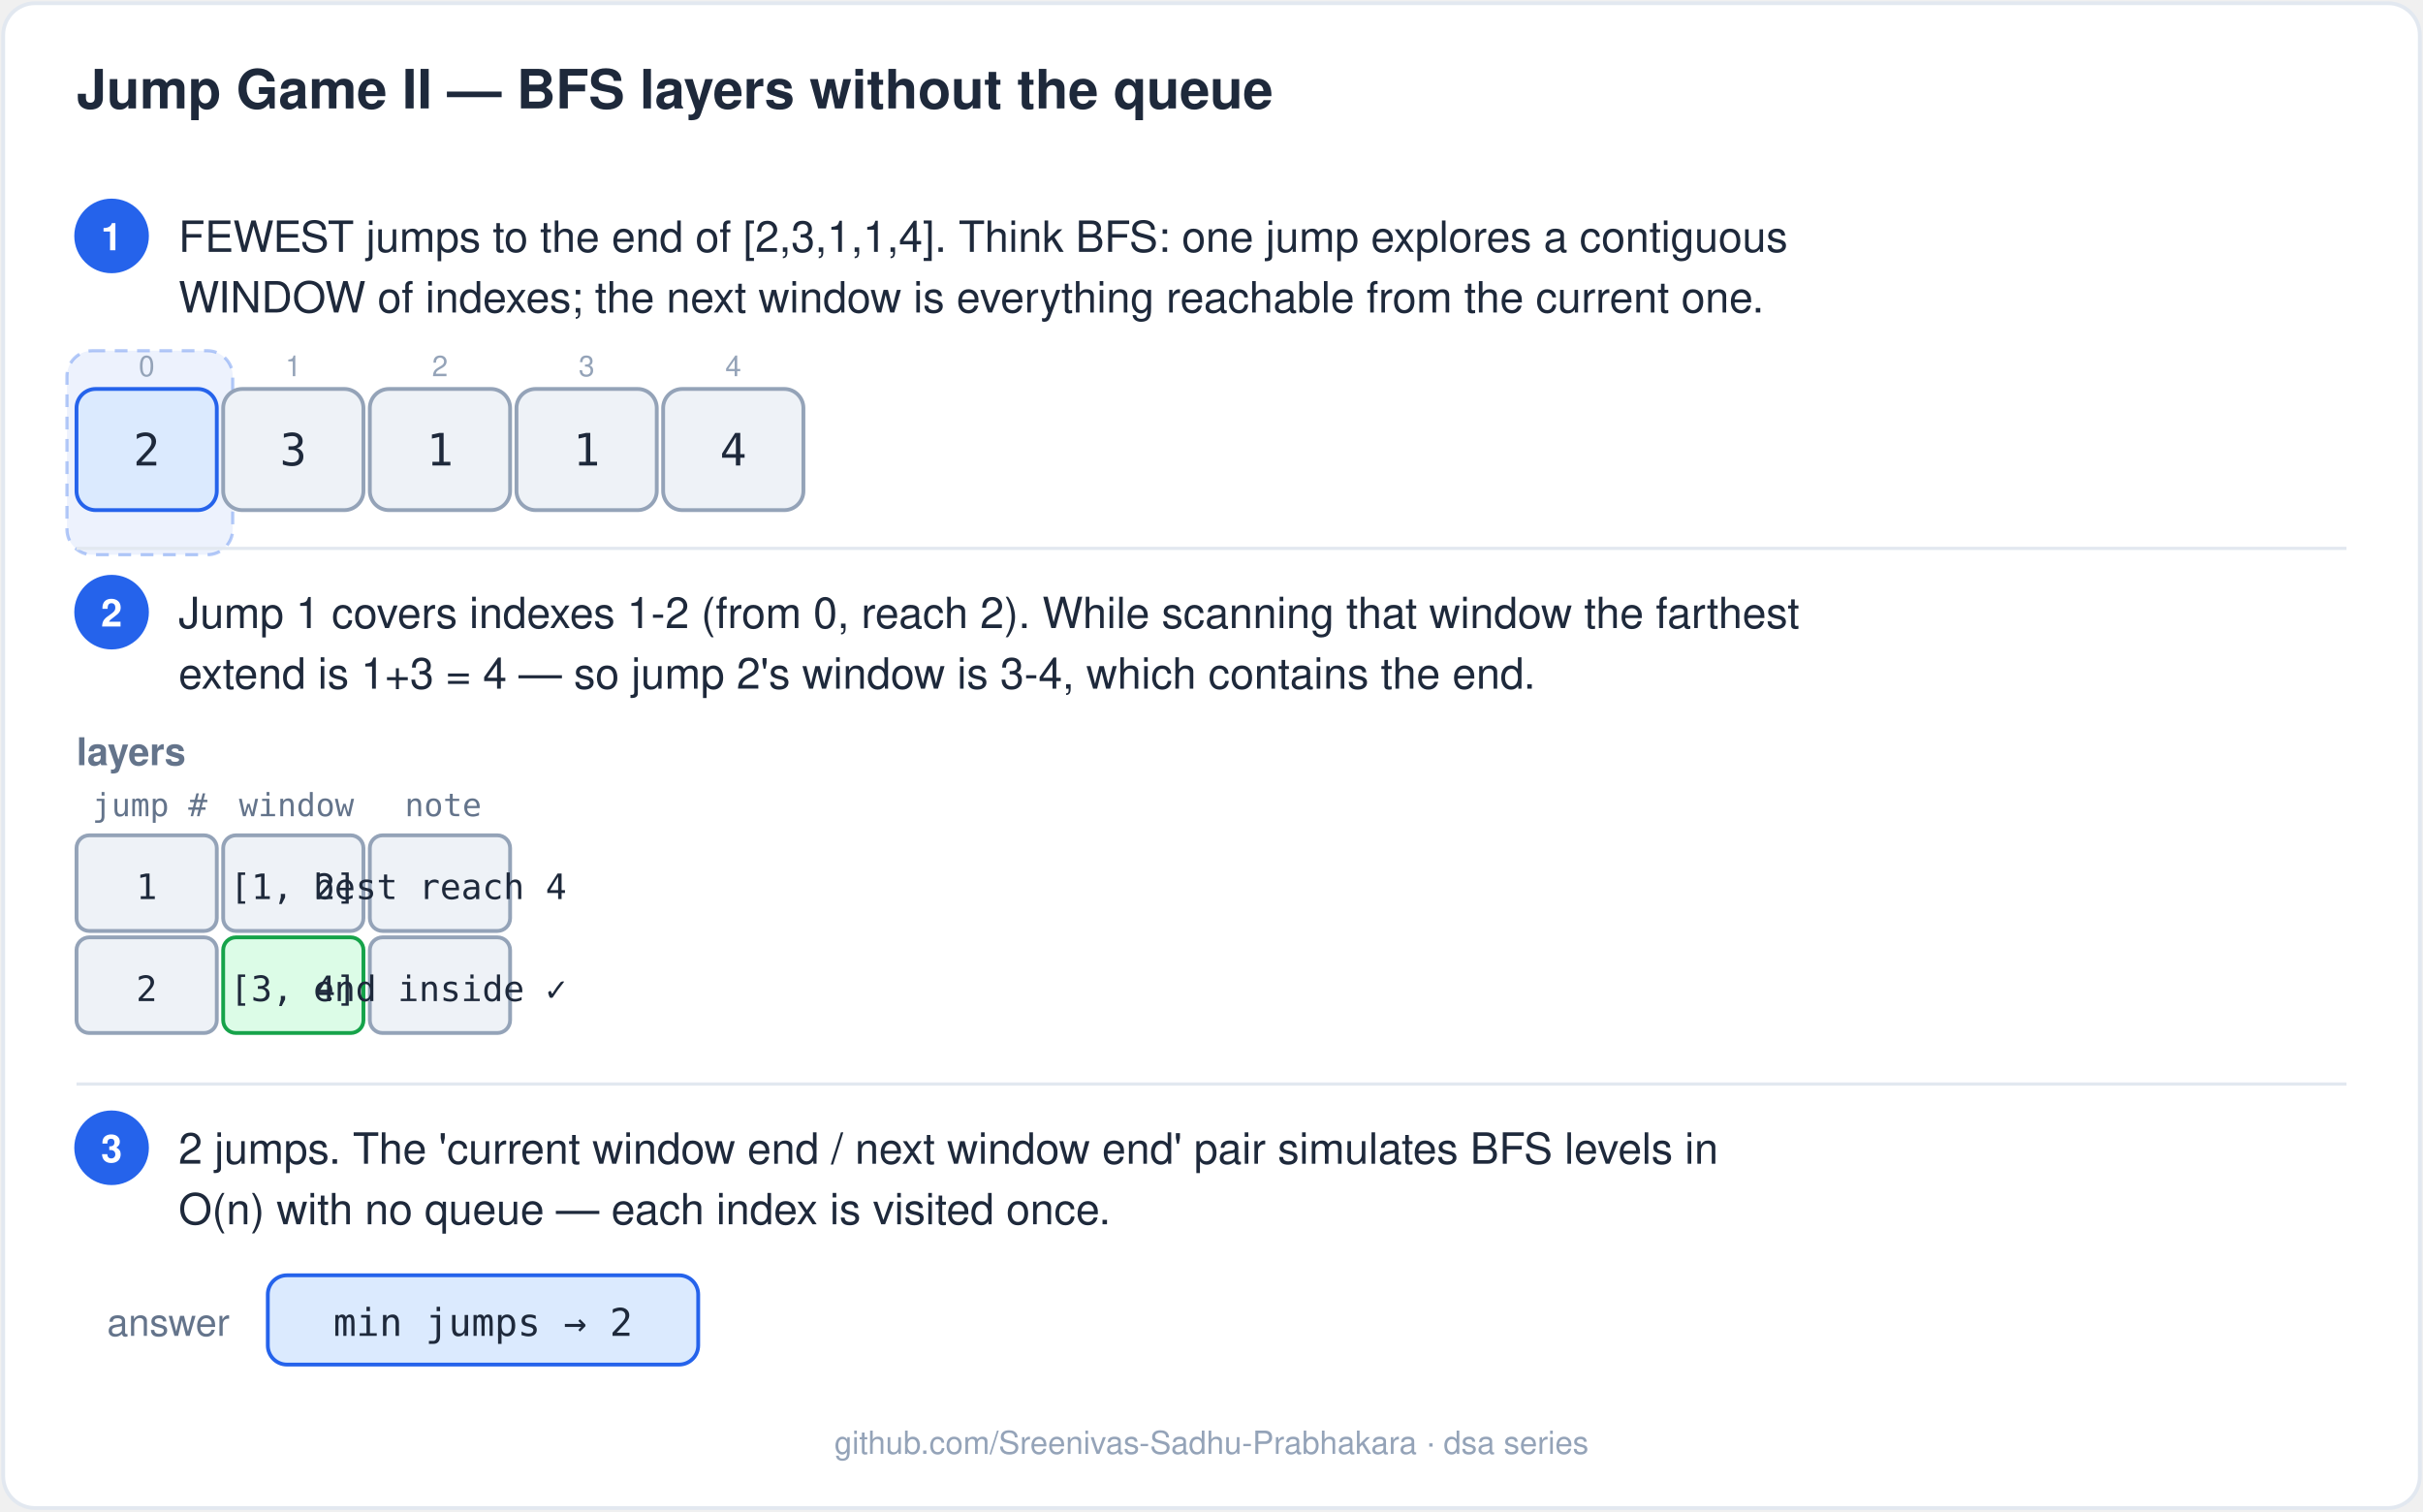
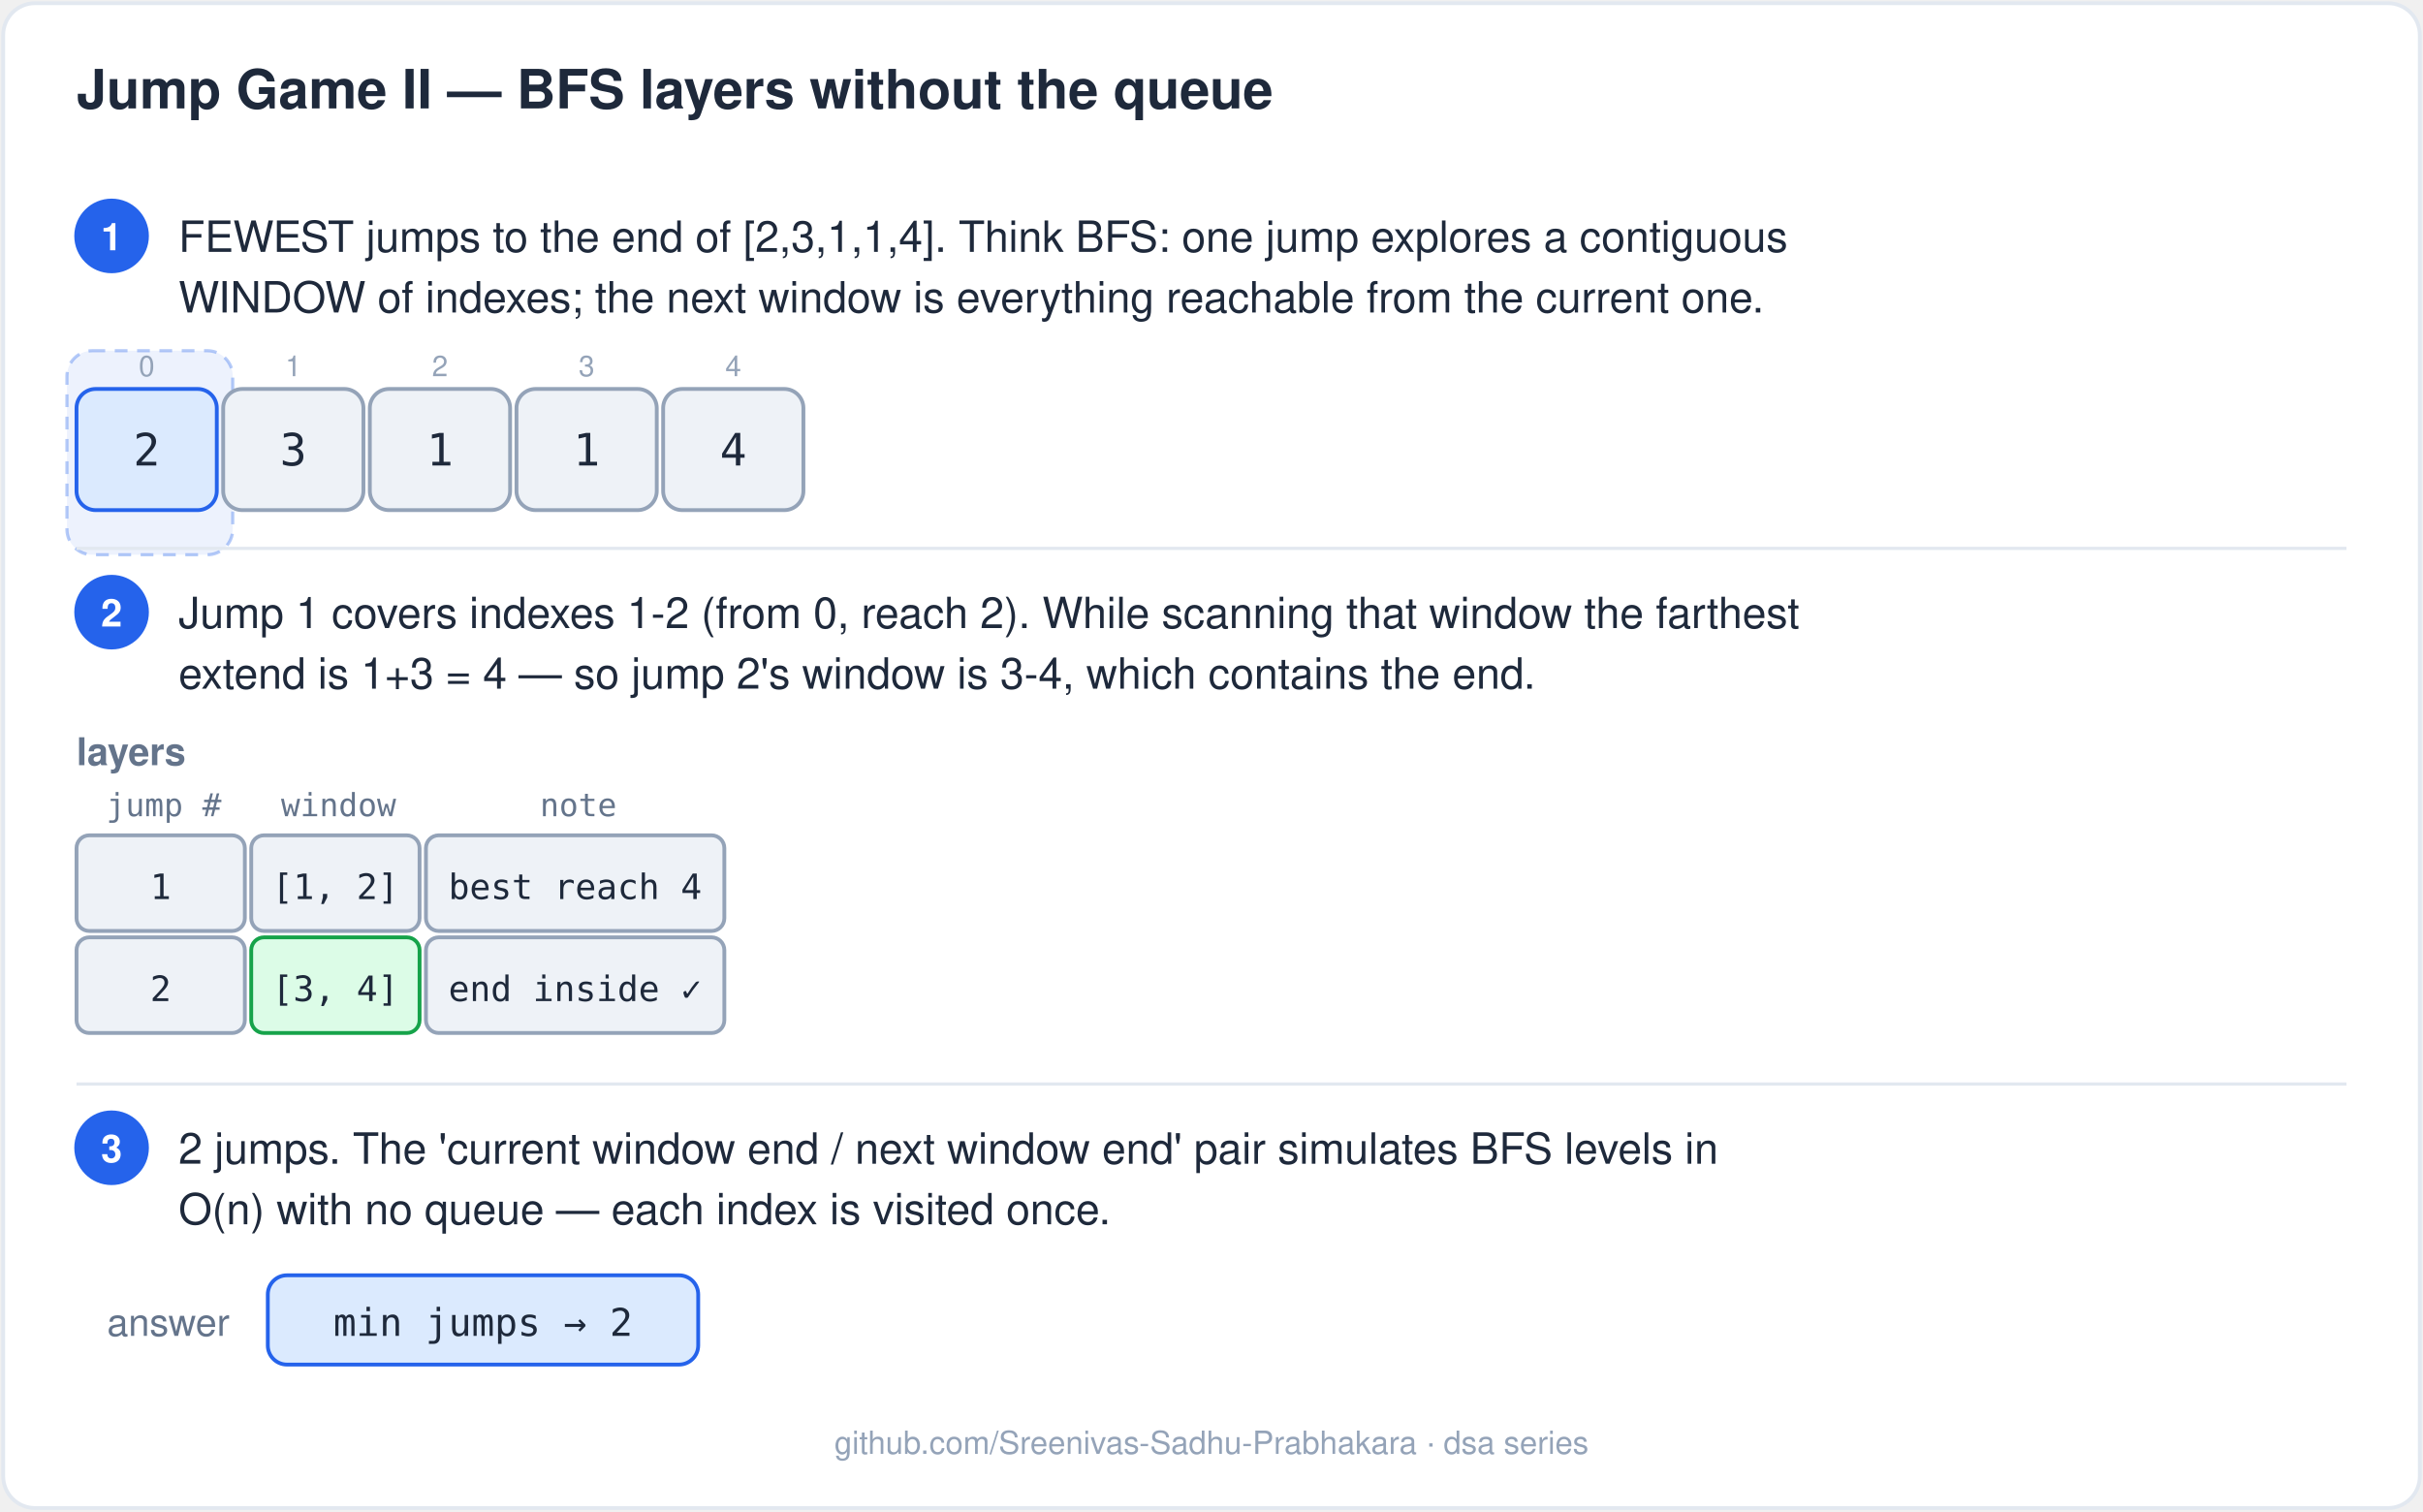
<svg xmlns="http://www.w3.org/2000/svg" width="760" height="474" viewBox="0 0 760 474" role="img" aria-label="Step-by-step visual walkthrough">
  <defs>
    <marker id="arr" markerWidth="8" markerHeight="8" refX="6" refY="3" orient="auto">
      <path d="M0,0 L7,3 L0,6 z" fill="context-stroke" />
    </marker>
  </defs>
  <rect x="1.0" y="1.0" width="758.0" height="472.0" rx="10" fill="#ffffff" stroke="#e2e8f0" stroke-width="1.2" />
  <text x="24.0" y="34.0" font-family="-apple-system,Segoe UI,Helvetica,Arial,sans-serif" font-size="17" fill="#1e293b" text-anchor="start" font-weight="600">Jump Game II — BFS layers without the queue</text>
  <circle cx="35.0" cy="74.0" r="11" fill="#2563eb" stroke="#2563eb" stroke-width="1.4" />
  <text x="35.0" y="78.5" font-family="-apple-system,Segoe UI,Helvetica,Arial,sans-serif" font-size="12" fill="#ffffff" text-anchor="middle" font-weight="600">1</text>
  <text x="56.0" y="79.0" font-family="-apple-system,Segoe UI,Helvetica,Arial,sans-serif" font-size="13.5" fill="#1e293b" text-anchor="start">FEWEST jumps to the end of [2,3,1,1,4]. Think BFS: one jump explores a contiguous</text>
  <text x="56.0" y="98.0" font-family="-apple-system,Segoe UI,Helvetica,Arial,sans-serif" font-size="13.5" fill="#1e293b" text-anchor="start">WINDOW of indexes; the next window is everything reachable from the current one.</text>
  <rect x="21.0" y="110.0" width="52.0" height="64.0" rx="8" fill="#2563eb14" stroke="#2563eb55" stroke-width="1" stroke-dasharray="4 3" />
  <rect x="24.0" y="122.0" width="44.0" height="38.0" rx="6" fill="#dbeafe" stroke="#2563eb" stroke-width="1.2" />
  <text x="46.0" y="146.0" font-family="ui-monospace,Menlo,monospace" font-size="14" fill="#1e293b" text-anchor="middle">2</text>
  <text x="46.0" y="118.0" font-family="-apple-system,Segoe UI,Helvetica,Arial,sans-serif" font-size="9" fill="#94a3b8" text-anchor="middle">0</text>
  <rect x="70.0" y="122.0" width="44.0" height="38.0" rx="6" fill="#eef2f7" stroke="#94a3b8" stroke-width="1.2" />
  <text x="92.0" y="146.0" font-family="ui-monospace,Menlo,monospace" font-size="14" fill="#1e293b" text-anchor="middle">3</text>
  <text x="92.0" y="118.0" font-family="-apple-system,Segoe UI,Helvetica,Arial,sans-serif" font-size="9" fill="#94a3b8" text-anchor="middle">1</text>
  <rect x="116.0" y="122.0" width="44.0" height="38.0" rx="6" fill="#eef2f7" stroke="#94a3b8" stroke-width="1.2" />
  <text x="138.0" y="146.0" font-family="ui-monospace,Menlo,monospace" font-size="14" fill="#1e293b" text-anchor="middle">1</text>
  <text x="138.0" y="118.0" font-family="-apple-system,Segoe UI,Helvetica,Arial,sans-serif" font-size="9" fill="#94a3b8" text-anchor="middle">2</text>
  <rect x="162.0" y="122.0" width="44.0" height="38.0" rx="6" fill="#eef2f7" stroke="#94a3b8" stroke-width="1.2" />
  <text x="184.0" y="146.0" font-family="ui-monospace,Menlo,monospace" font-size="14" fill="#1e293b" text-anchor="middle">1</text>
  <text x="184.0" y="118.0" font-family="-apple-system,Segoe UI,Helvetica,Arial,sans-serif" font-size="9" fill="#94a3b8" text-anchor="middle">3</text>
  <rect x="208.0" y="122.0" width="44.0" height="38.0" rx="6" fill="#eef2f7" stroke="#94a3b8" stroke-width="1.2" />
  <text x="230.0" y="146.0" font-family="ui-monospace,Menlo,monospace" font-size="14" fill="#1e293b" text-anchor="middle">4</text>
  <text x="230.0" y="118.0" font-family="-apple-system,Segoe UI,Helvetica,Arial,sans-serif" font-size="9" fill="#94a3b8" text-anchor="middle">4</text>
  <line x1="24.0" y1="172.0" x2="736.0" y2="172.0" stroke="#e2e8f0" stroke-width="1" />
  <circle cx="35.0" cy="192.0" r="11" fill="#2563eb" stroke="#2563eb" stroke-width="1.4" />
  <text x="35.0" y="196.5" font-family="-apple-system,Segoe UI,Helvetica,Arial,sans-serif" font-size="12" fill="#ffffff" text-anchor="middle" font-weight="600">2</text>
  <text x="56.0" y="197.0" font-family="-apple-system,Segoe UI,Helvetica,Arial,sans-serif" font-size="13.5" fill="#1e293b" text-anchor="start">Jump 1 covers indexes 1-2 (from 0, reach 2). While scanning that window the farthest</text>
  <text x="56.0" y="216.0" font-family="-apple-system,Segoe UI,Helvetica,Arial,sans-serif" font-size="13.5" fill="#1e293b" text-anchor="start">extend is 1+3 = 4 — so jump 2's window is 3-4, which contains the end.</text>
  <text x="24.0" y="240.0" font-family="-apple-system,Segoe UI,Helvetica,Arial,sans-serif" font-size="12" fill="#64748b" text-anchor="start" font-weight="600">layers</text>
-   <text x="47.0" y="256.0" font-family="ui-monospace,Menlo,monospace" font-size="10" fill="#64748b" text-anchor="middle">jump #</text>
-   <text x="93.0" y="256.0" font-family="ui-monospace,Menlo,monospace" font-size="10" fill="#64748b" text-anchor="middle">window</text>
-   <text x="139.0" y="256.0" font-family="ui-monospace,Menlo,monospace" font-size="10" fill="#64748b" text-anchor="middle">note</text>
-   <rect x="24.0" y="262.0" width="44.0" height="30.0" rx="4" fill="#eef2f7" stroke="#94a3b8" stroke-width="1.2" />
-   <text x="46.0" y="282.0" font-family="ui-monospace,Menlo,monospace" font-size="11" fill="#1e293b" text-anchor="middle">1</text>
-   <rect x="70.0" y="262.0" width="44.0" height="30.0" rx="4" fill="#eef2f7" stroke="#94a3b8" stroke-width="1.2" />
-   <text x="92.0" y="282.0" font-family="ui-monospace,Menlo,monospace" font-size="11" fill="#1e293b" text-anchor="middle">[1, 2]</text>
-   <rect x="116.0" y="262.0" width="44.0" height="30.0" rx="4" fill="#eef2f7" stroke="#94a3b8" stroke-width="1.2" />
-   <text x="138.0" y="282.0" font-family="ui-monospace,Menlo,monospace" font-size="11" fill="#1e293b" text-anchor="middle">best reach 4</text>
-   <rect x="24.0" y="294.0" width="44.0" height="30.0" rx="4" fill="#eef2f7" stroke="#94a3b8" stroke-width="1.2" />
-   <text x="46.0" y="314.0" font-family="ui-monospace,Menlo,monospace" font-size="11" fill="#1e293b" text-anchor="middle">2</text>
-   <rect x="70.0" y="294.0" width="44.0" height="30.0" rx="4" fill="#dcfce7" stroke="#16a34a" stroke-width="1.2" />
-   <text x="92.0" y="314.0" font-family="ui-monospace,Menlo,monospace" font-size="11" fill="#1e293b" text-anchor="middle">[3, 4]</text>
-   <rect x="116.0" y="294.0" width="44.0" height="30.0" rx="4" fill="#eef2f7" stroke="#94a3b8" stroke-width="1.2" />
-   <text x="138.0" y="314.0" font-family="ui-monospace,Menlo,monospace" font-size="11" fill="#1e293b" text-anchor="middle">end inside ✓</text>
+   <text x="51.4" y="256.0" font-family="ui-monospace,Menlo,monospace" font-size="10" fill="#64748b" text-anchor="middle">jump #</text>
+   <text x="106.2" y="256.0" font-family="ui-monospace,Menlo,monospace" font-size="10" fill="#64748b" text-anchor="middle">window</text>
+   <text x="181.4" y="256.0" font-family="ui-monospace,Menlo,monospace" font-size="10" fill="#64748b" text-anchor="middle">note</text>
+   <rect x="24.0" y="262.0" width="52.8" height="30.0" rx="4" fill="#eef2f7" stroke="#94a3b8" stroke-width="1.2" />
+   <text x="50.4" y="282.0" font-family="ui-monospace,Menlo,monospace" font-size="11" fill="#1e293b" text-anchor="middle">1</text>
+   <rect x="78.8" y="262.0" width="52.8" height="30.0" rx="4" fill="#eef2f7" stroke="#94a3b8" stroke-width="1.2" />
+   <text x="105.2" y="282.0" font-family="ui-monospace,Menlo,monospace" font-size="11" fill="#1e293b" text-anchor="middle">[1, 2]</text>
+   <rect x="133.6" y="262.0" width="93.6" height="30.0" rx="4" fill="#eef2f7" stroke="#94a3b8" stroke-width="1.2" />
+   <text x="180.4" y="282.0" font-family="ui-monospace,Menlo,monospace" font-size="11" fill="#1e293b" text-anchor="middle">best reach 4</text>
+   <rect x="24.0" y="294.0" width="52.8" height="30.0" rx="4" fill="#eef2f7" stroke="#94a3b8" stroke-width="1.2" />
+   <text x="50.4" y="314.0" font-family="ui-monospace,Menlo,monospace" font-size="11" fill="#1e293b" text-anchor="middle">2</text>
+   <rect x="78.8" y="294.0" width="52.8" height="30.0" rx="4" fill="#dcfce7" stroke="#16a34a" stroke-width="1.2" />
+   <text x="105.2" y="314.0" font-family="ui-monospace,Menlo,monospace" font-size="11" fill="#1e293b" text-anchor="middle">[3, 4]</text>
+   <rect x="133.6" y="294.0" width="93.6" height="30.0" rx="4" fill="#eef2f7" stroke="#94a3b8" stroke-width="1.2" />
+   <text x="180.4" y="314.0" font-family="ui-monospace,Menlo,monospace" font-size="11" fill="#1e293b" text-anchor="middle">end inside ✓</text>
  <line x1="24.0" y1="340.0" x2="736.0" y2="340.0" stroke="#e2e8f0" stroke-width="1" />
  <circle cx="35.0" cy="360.0" r="11" fill="#2563eb" stroke="#2563eb" stroke-width="1.4" />
  <text x="35.0" y="364.5" font-family="-apple-system,Segoe UI,Helvetica,Arial,sans-serif" font-size="12" fill="#ffffff" text-anchor="middle" font-weight="600">3</text>
  <text x="56.0" y="365.0" font-family="-apple-system,Segoe UI,Helvetica,Arial,sans-serif" font-size="13.5" fill="#1e293b" text-anchor="start">2 jumps. The 'current window end / next window end' pair simulates BFS levels in</text>
  <text x="56.0" y="384.0" font-family="-apple-system,Segoe UI,Helvetica,Arial,sans-serif" font-size="13.5" fill="#1e293b" text-anchor="start">O(n) with no queue — each index is visited once.</text>
  <text x="72.0" y="419.0" font-family="-apple-system,Segoe UI,Helvetica,Arial,sans-serif" font-size="12" fill="#64748b" text-anchor="end">answer</text>
  <rect x="84.0" y="400.0" width="135.0" height="28.0" rx="6" fill="#dbeafe" stroke="#2563eb" stroke-width="1.2" />
  <text x="151.5" y="419.0" font-family="ui-monospace,Menlo,monospace" font-size="12" fill="#1e293b" text-anchor="middle">min jumps → 2</text>
  <text x="380.0" y="456.0" font-family="-apple-system,Segoe UI,Helvetica,Arial,sans-serif" font-size="10" fill="#94a3b8" text-anchor="middle">github.com/Sreenivas-Sadhu-Prabhakara · dsa series</text>
</svg>
